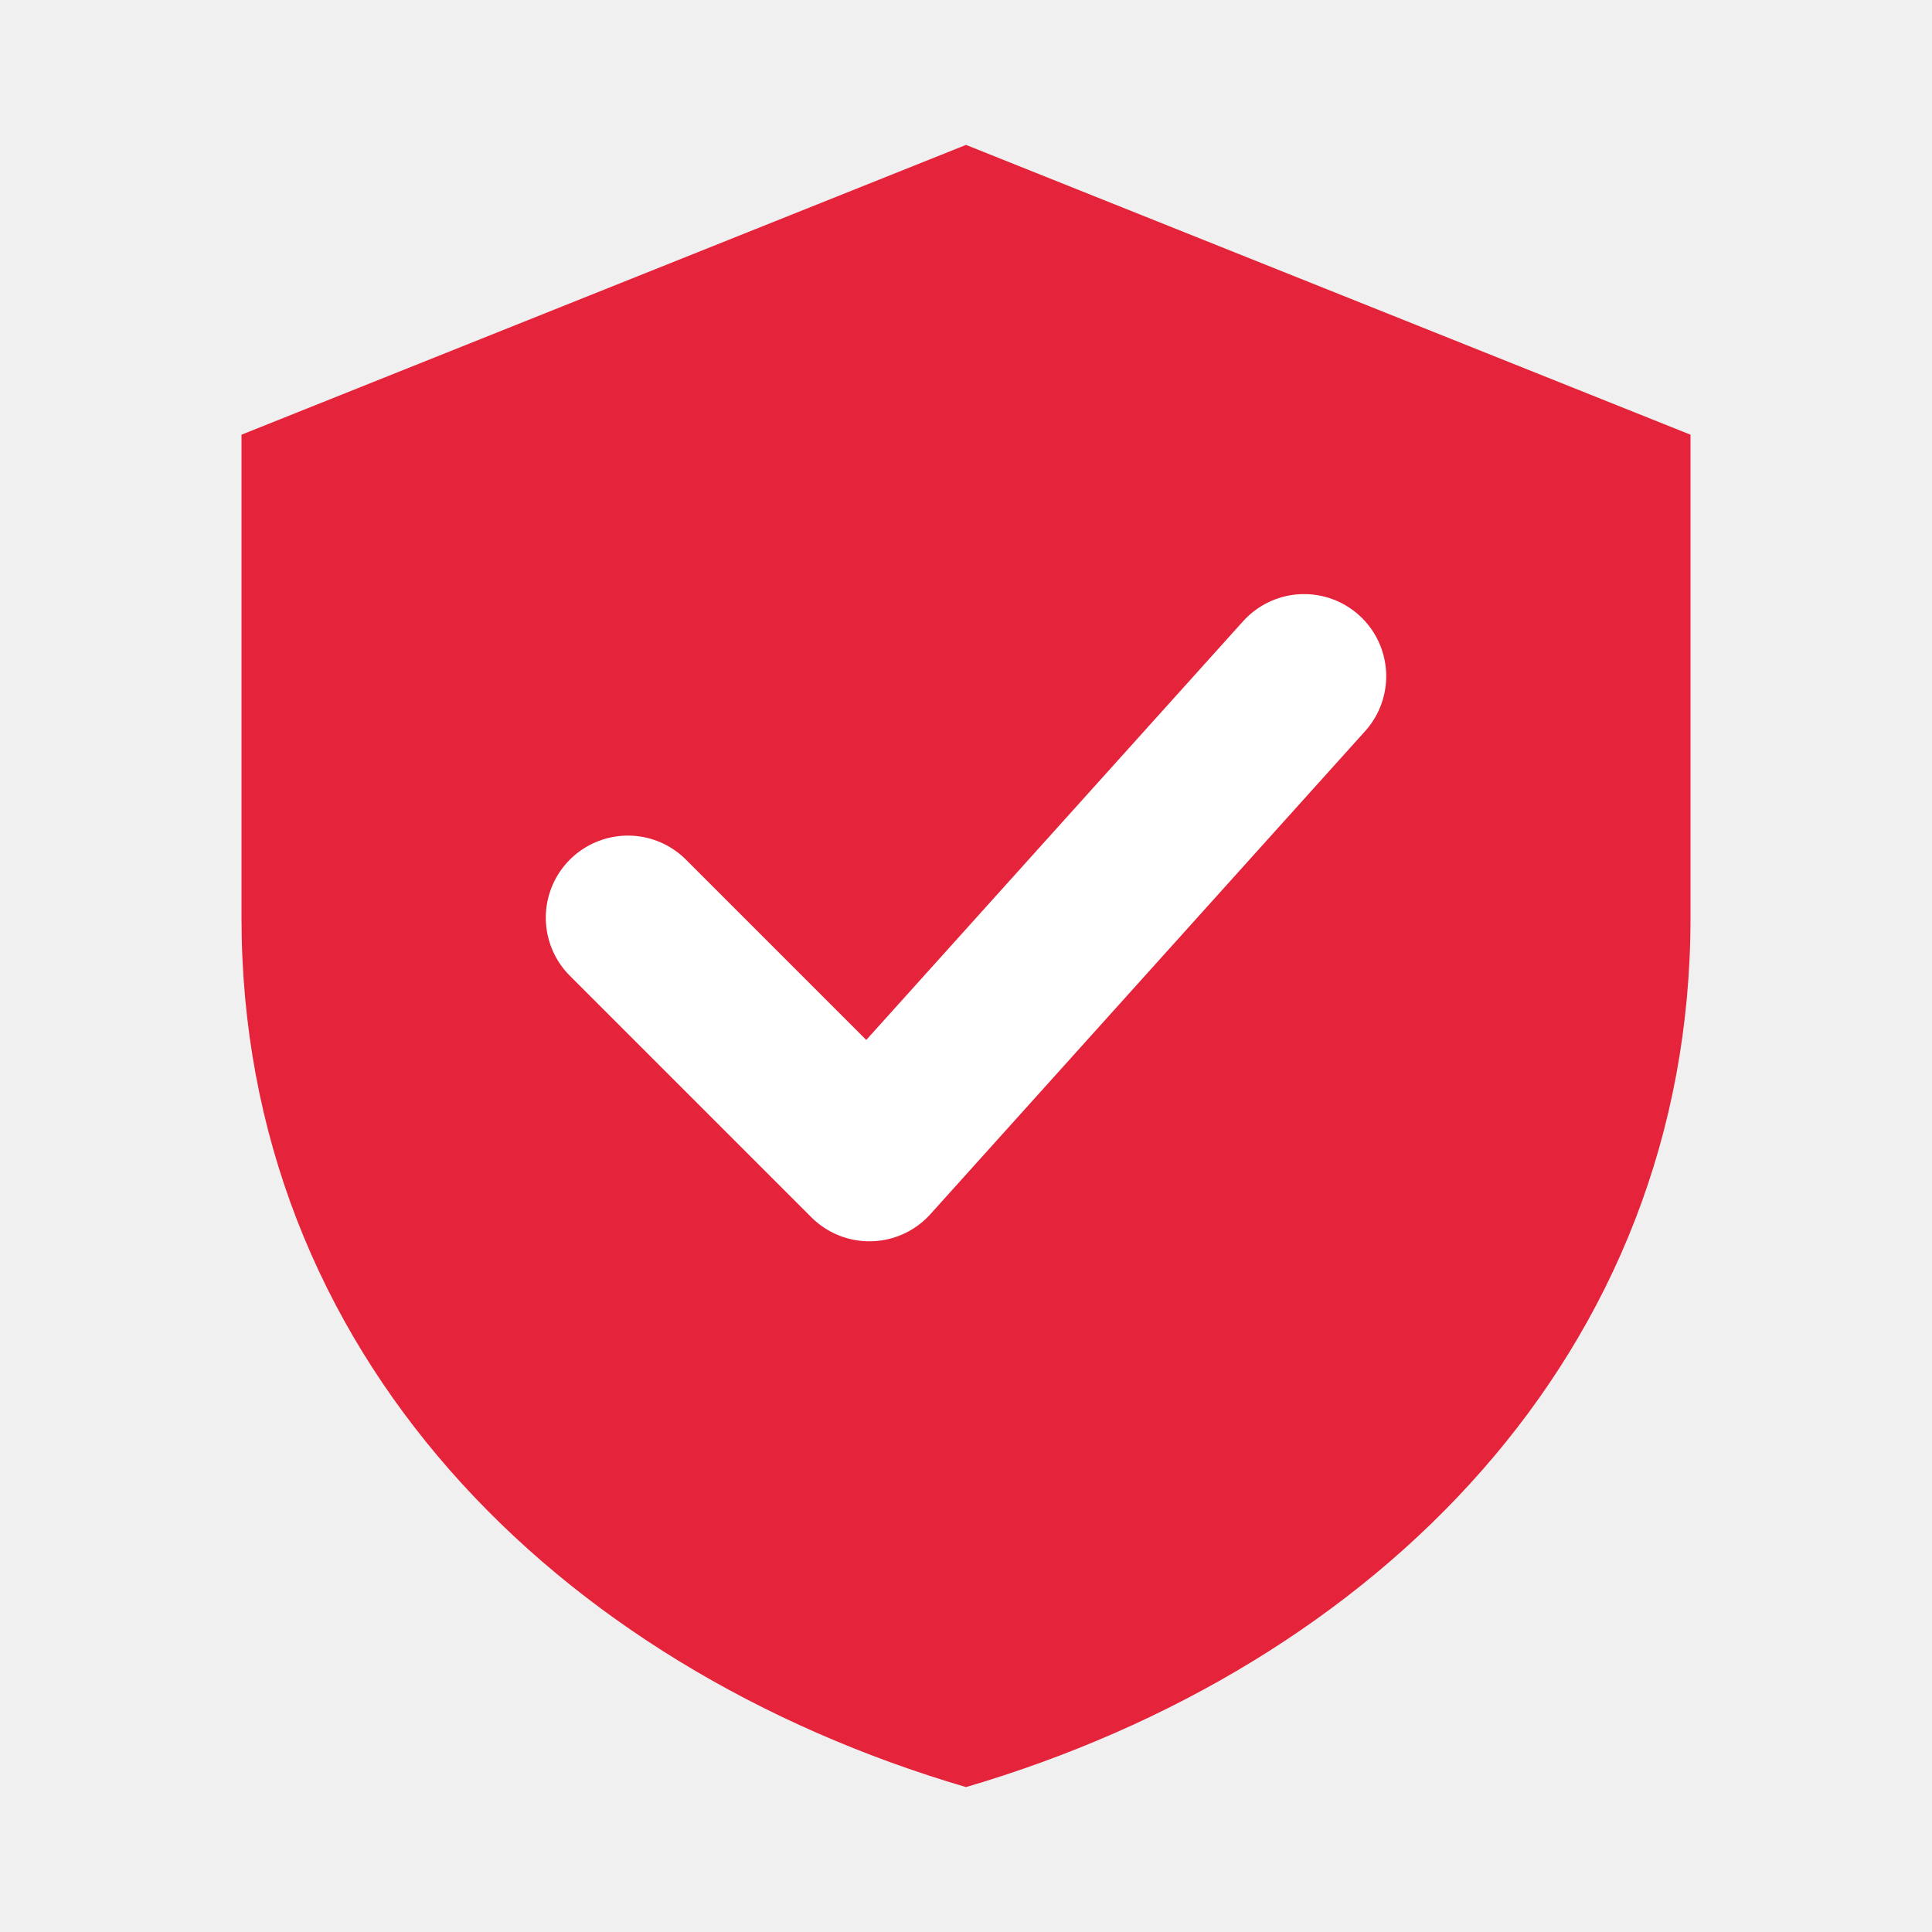
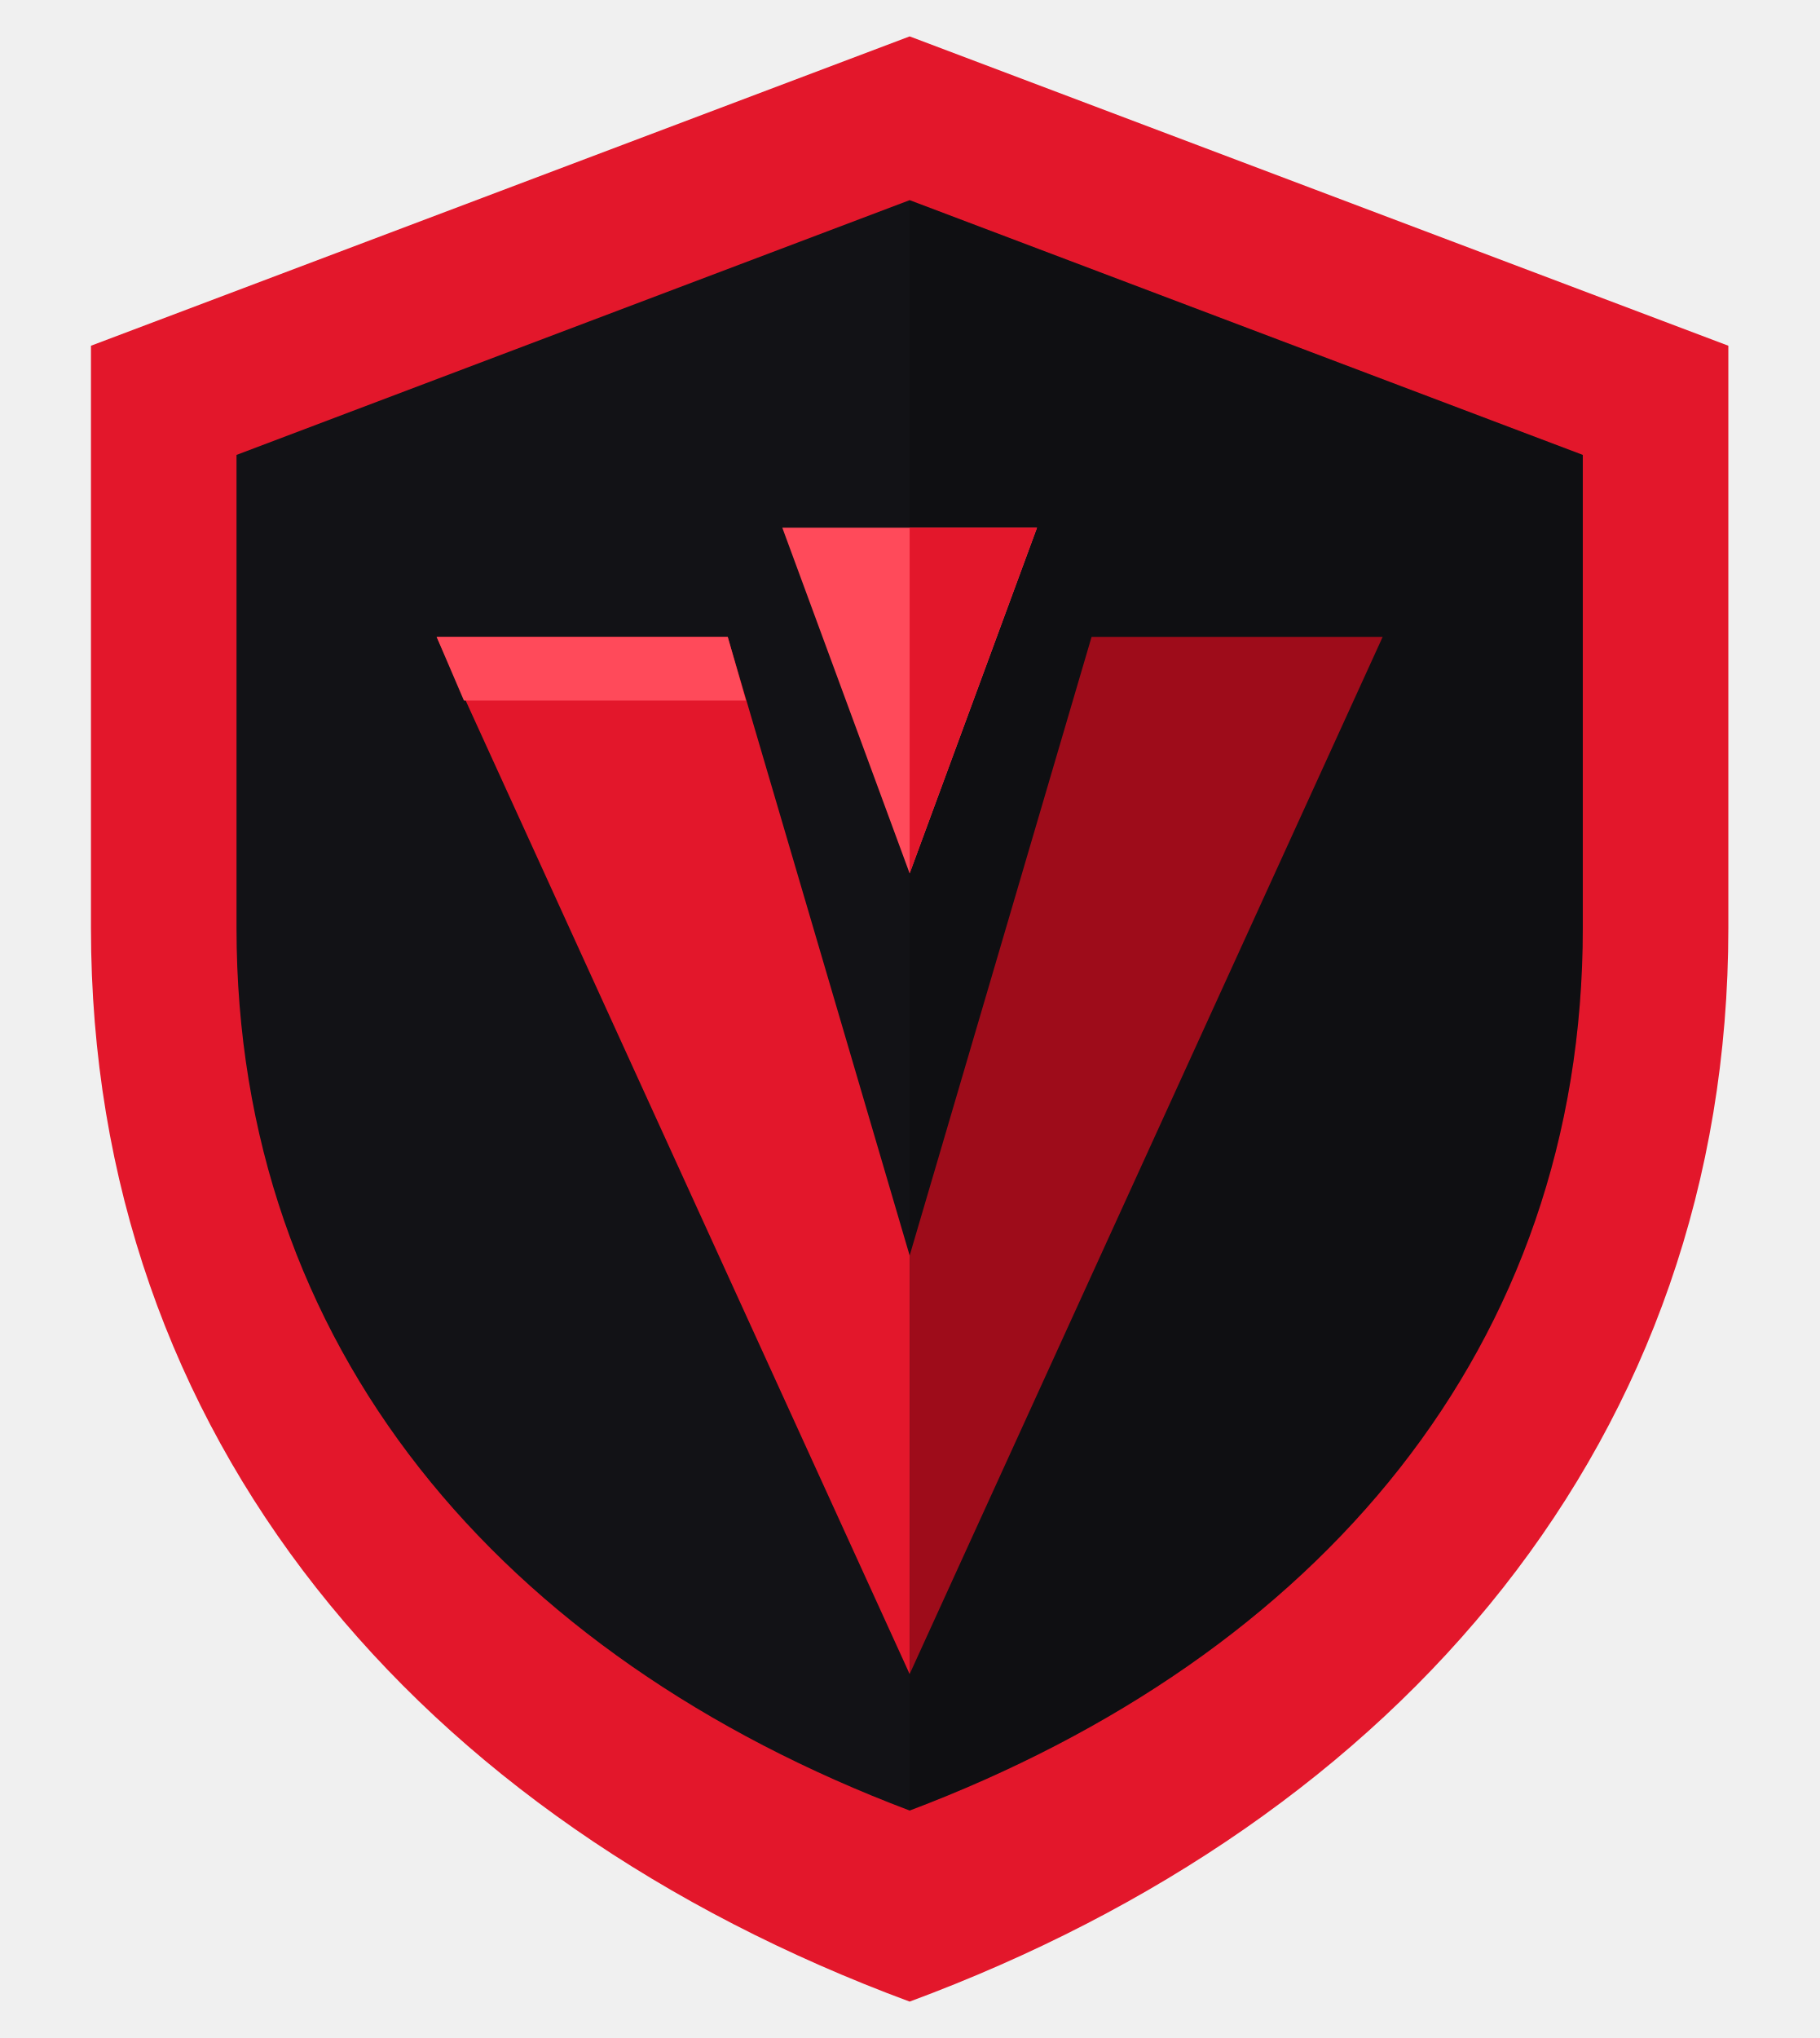
- <svg xmlns="http://www.w3.org/2000/svg" viewBox="0 0 40 40">
-   <path d="M20 3 35 9v10c0 9-6.5 15.5-15 18C11.5 34.5 5 28 5 19V9z" fill="#e5233a" />
-   <path d="m13 19 5 5 9-10" fill="none" stroke="#fff" stroke-width="3.4" stroke-linecap="round" stroke-linejoin="round" />
+ <svg xmlns="http://www.w3.org/2000/svg" viewBox="0 0 200 224">
+   <path d="M100 4 190 38v64c0 56-36 98-90 118-54-20-90-62-90-118V38z" fill="#E3172B" />
+   <path d="M100 22 174 50v52c0 46-29 80-74 97-45-17-74-51-74-97V50z" fill="#121216" />
+   <path d="M100 22 174 50v52c0 46-29 80-74 97z" fill="#000" fill-opacity=".18" />
+   <path d="M48 70h32l20 68v46z" fill="#E3172B" />
+   <path d="M152 70h-32l-20 68v46z" fill="#9E0C1A" />
+   <path d="M48 70h32l2 7H51z" fill="#FF4A5A" />
+   <path d="M86 58h28l-14 38z" fill="#FF4A5A" />
+   <path d="M100 58h14l-14 38z" fill="#E3172B" />
</svg>
